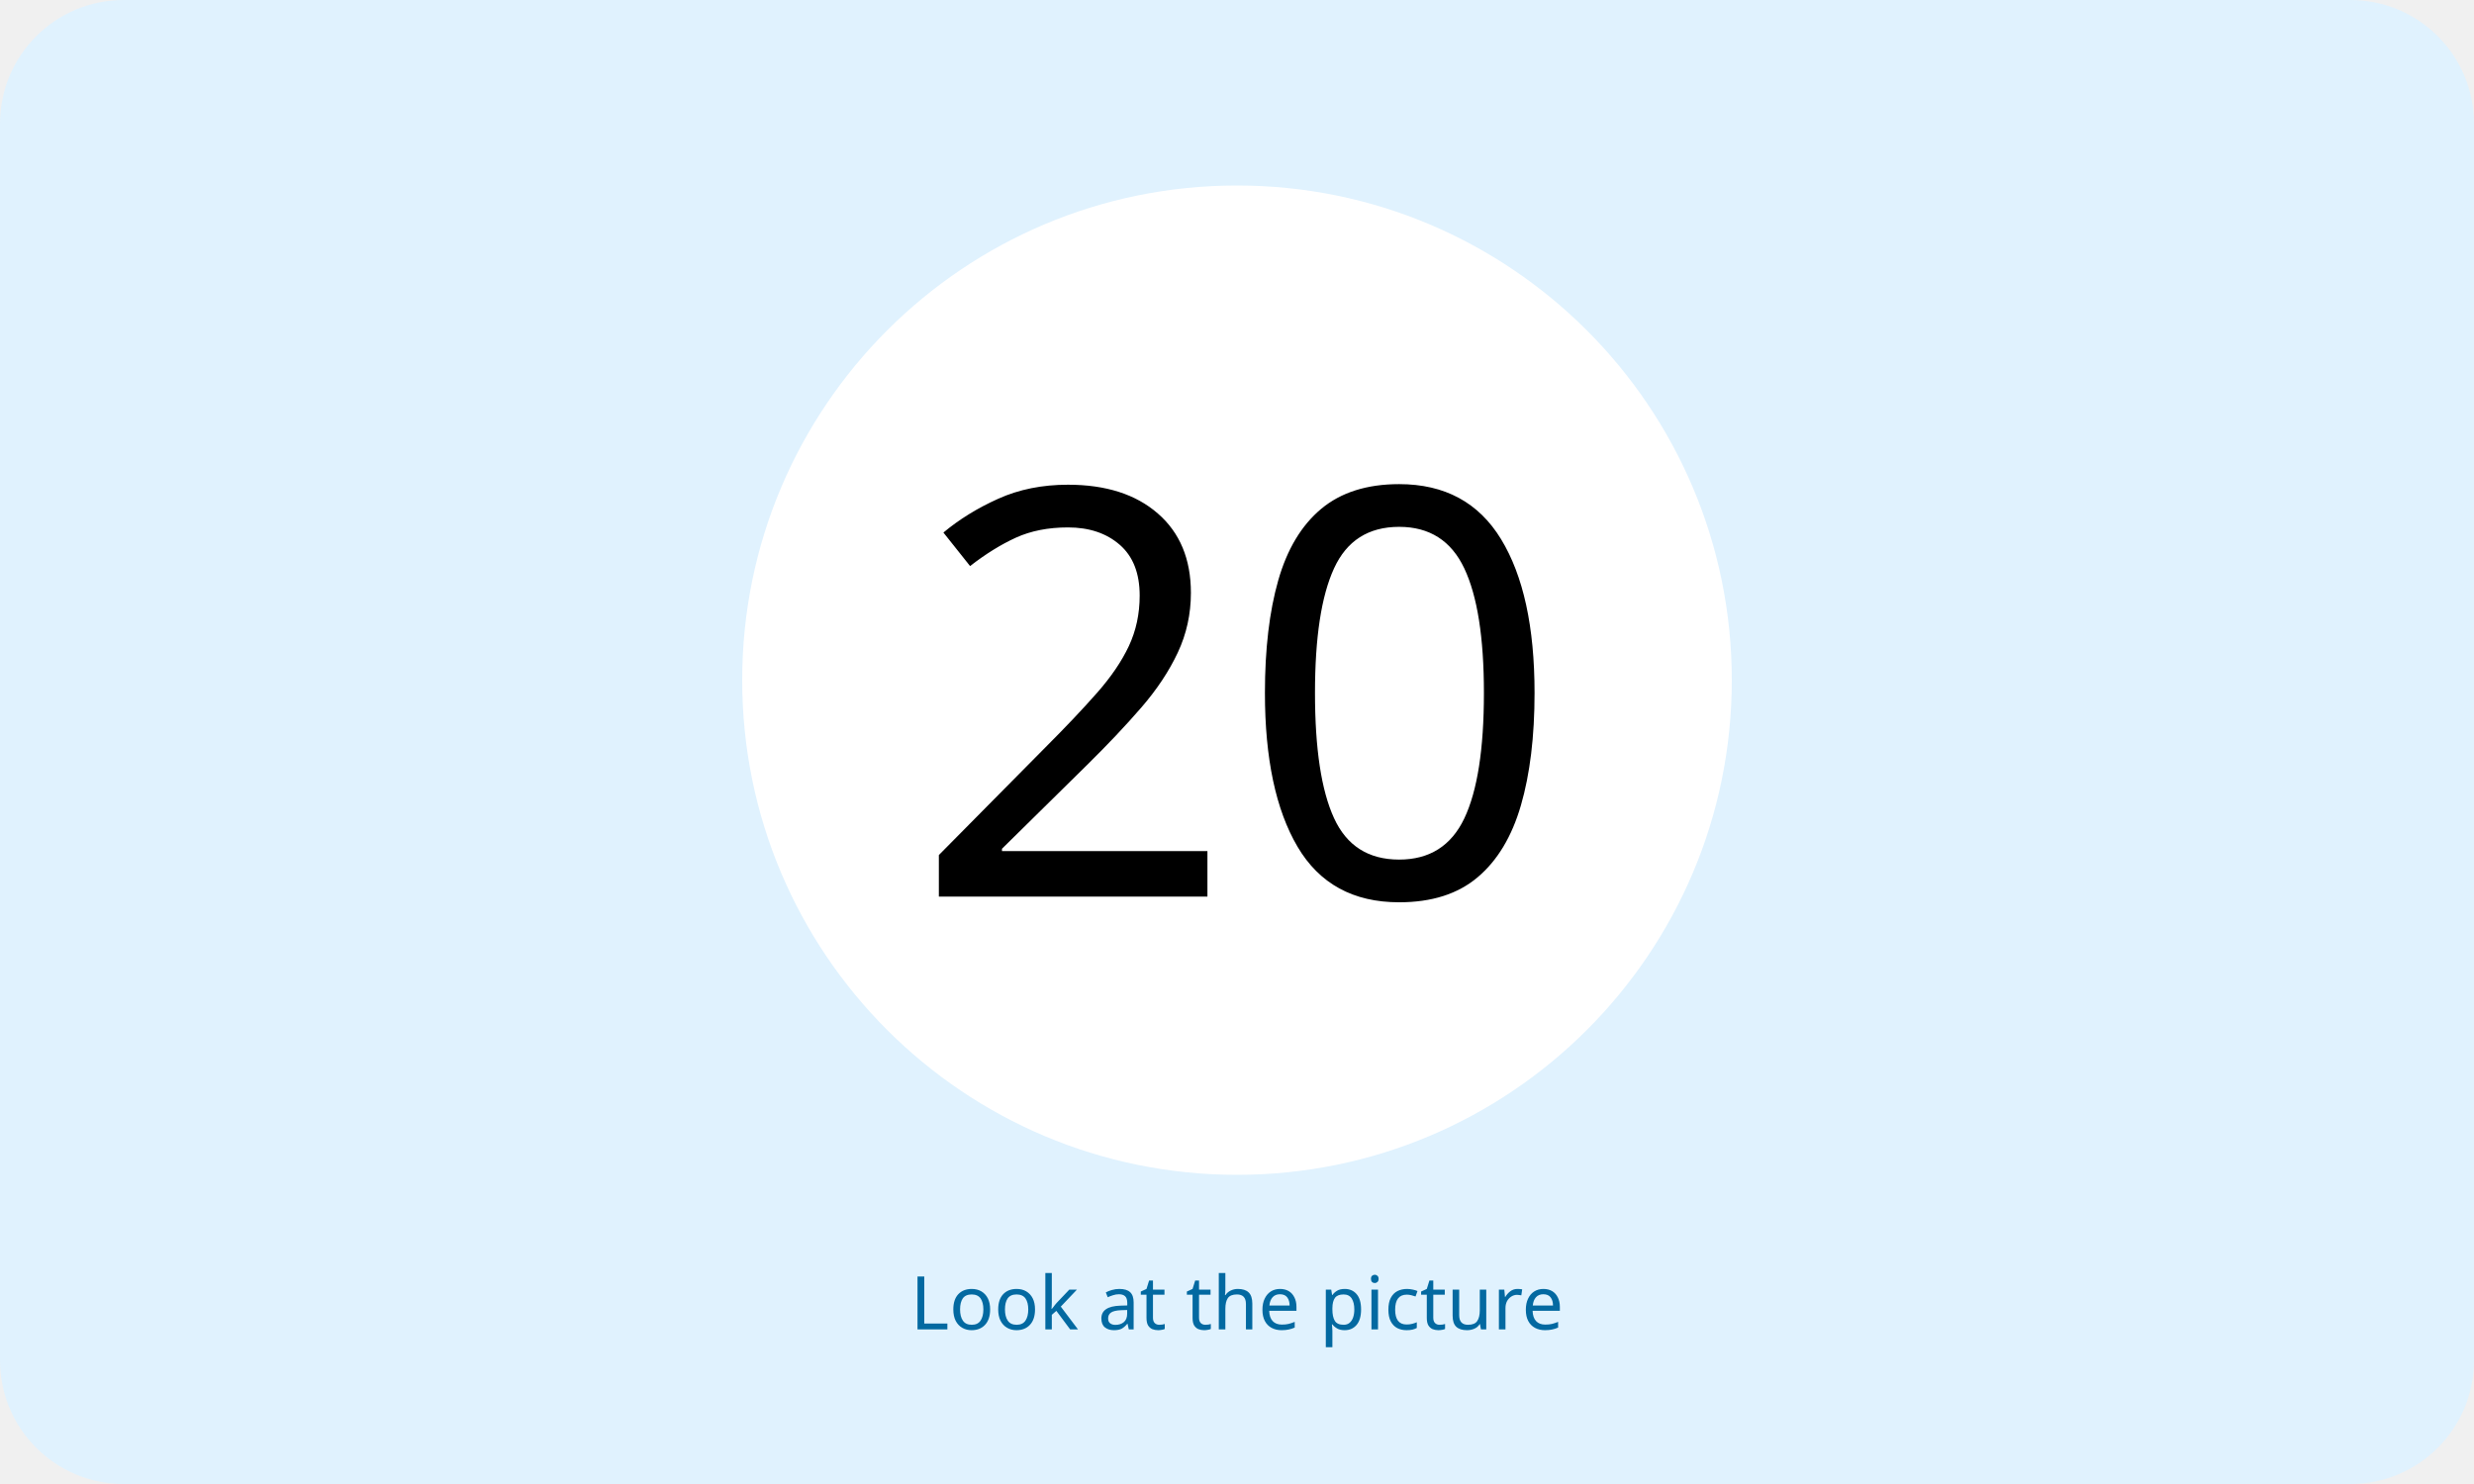
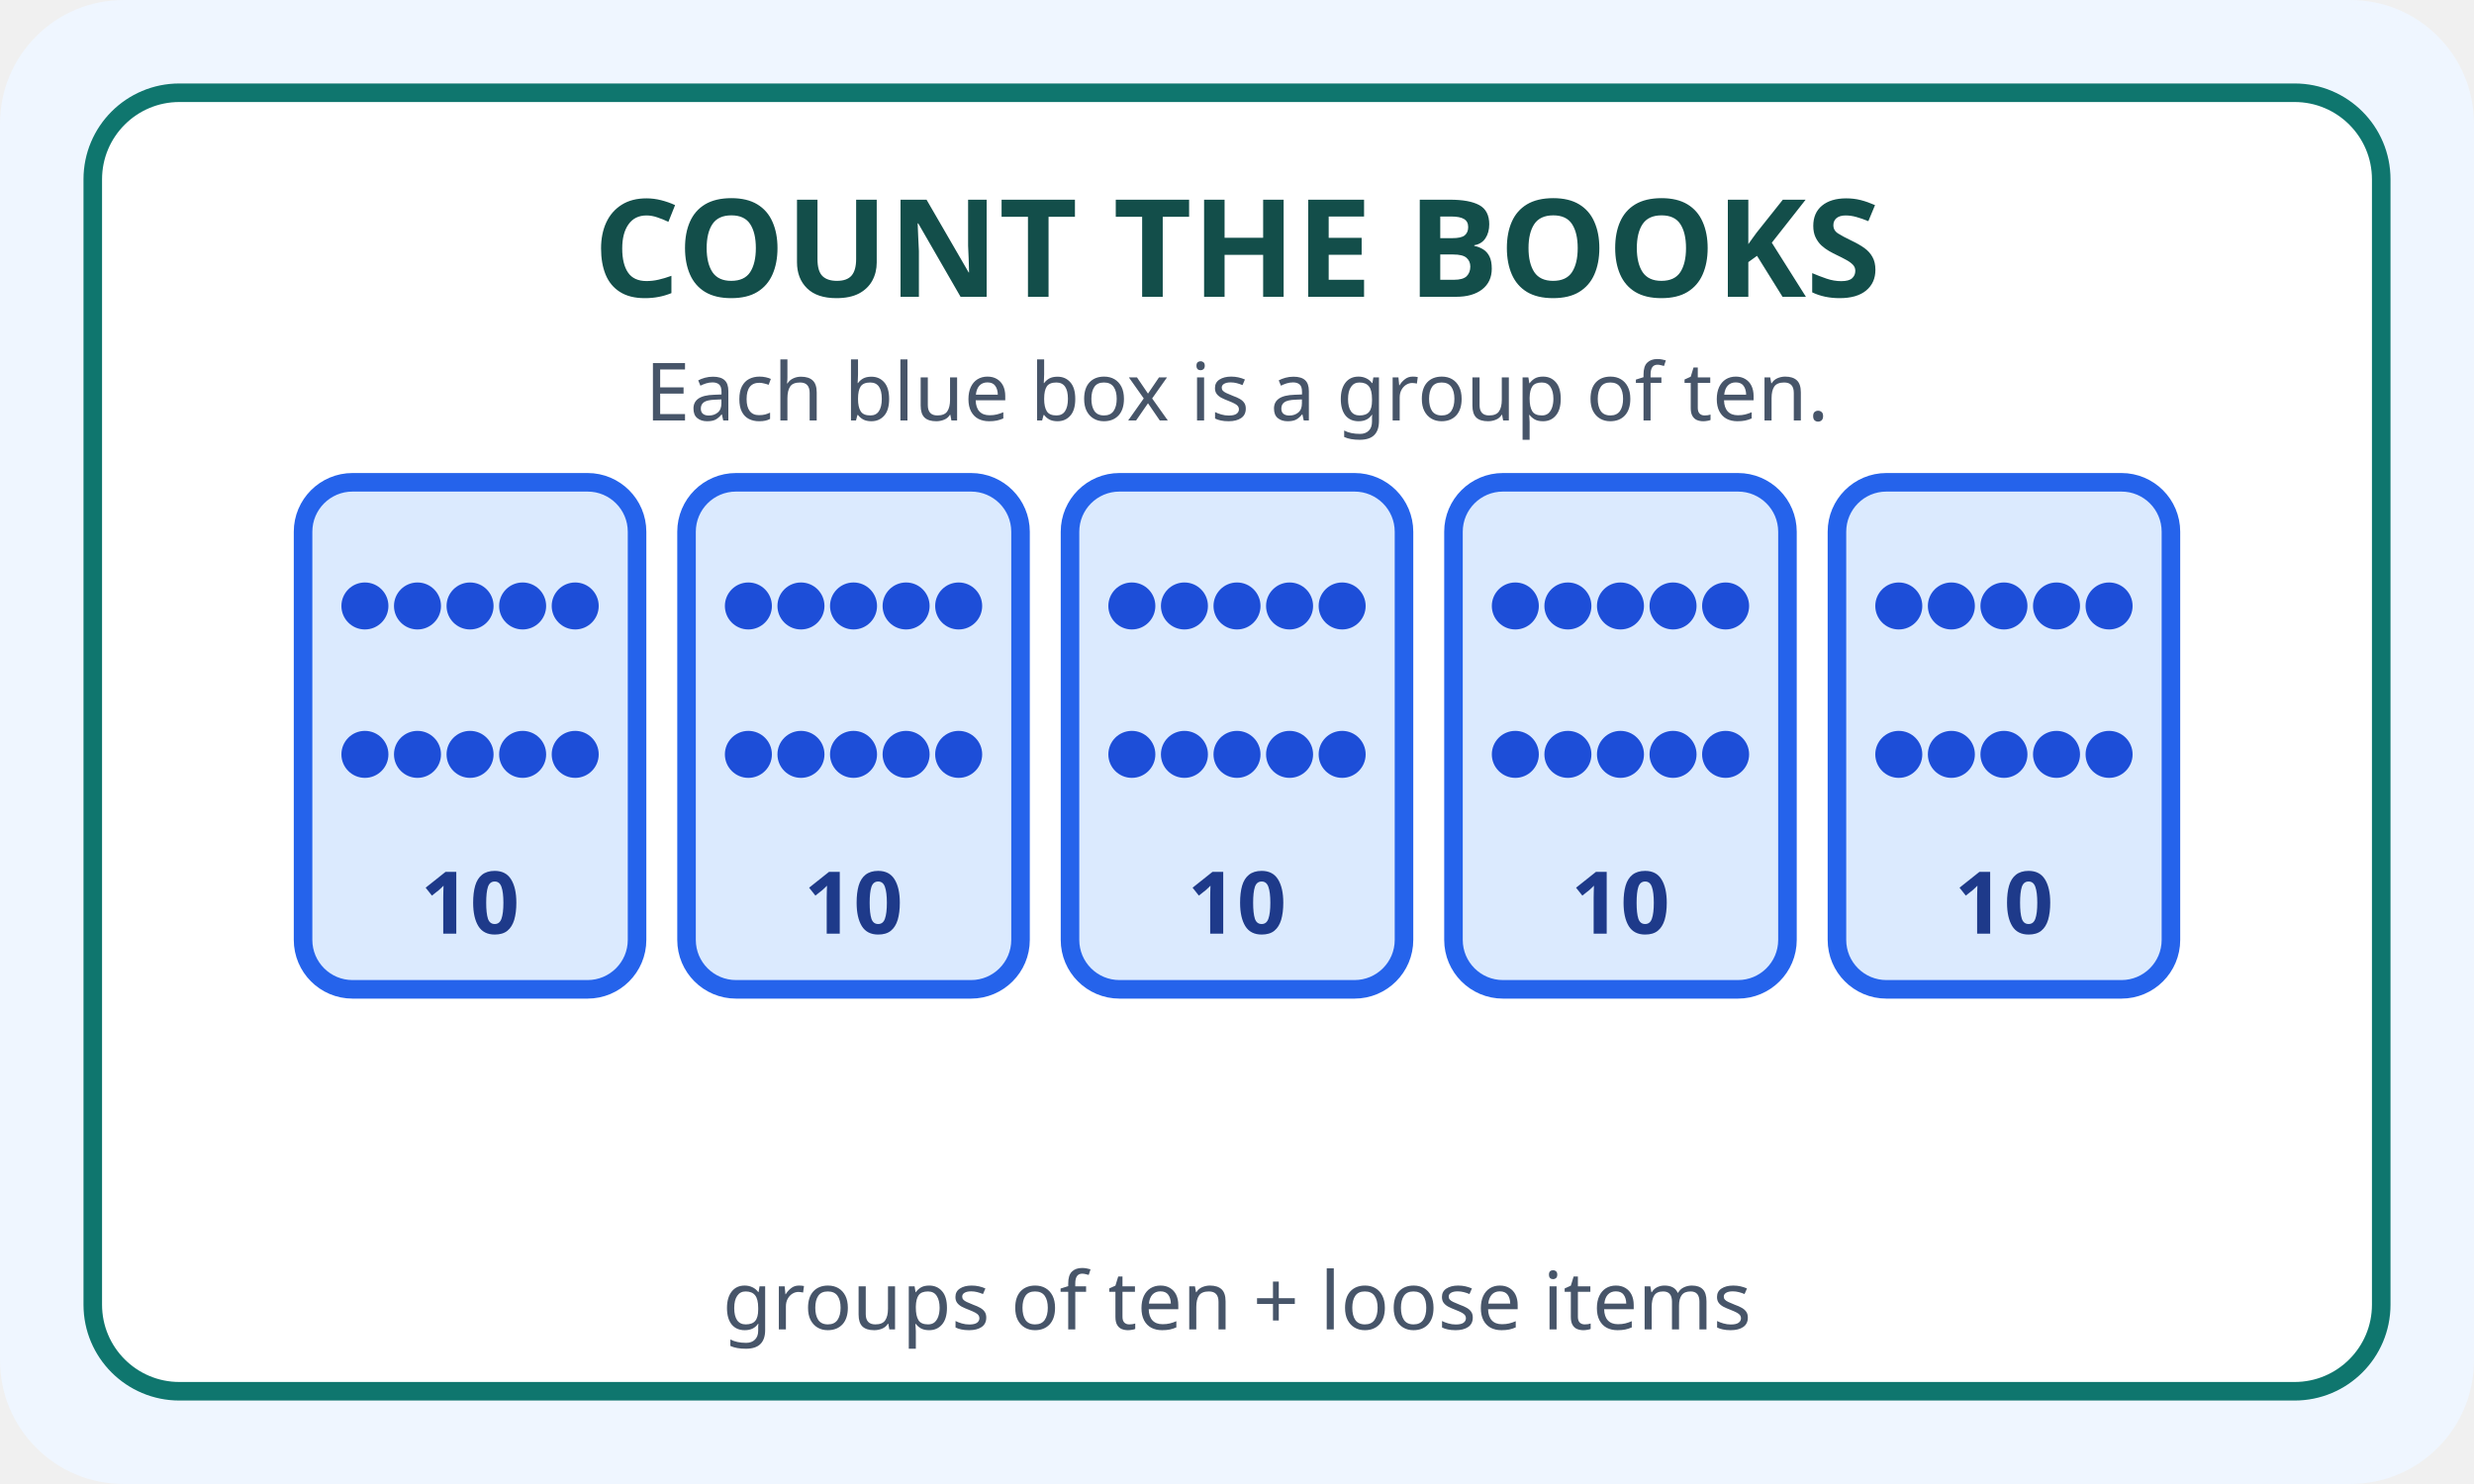
- <svg xmlns="http://www.w3.org/2000/svg" viewBox="0 0 400 240">
-   <rect width="400" height="240" rx="20" fill="#e0f2fe" />
-   <circle cx="200" cy="110" r="80" fill="white" />
-   <text x="200" y="145" font-size="92" text-anchor="middle" font-family="sans-serif">20</text>
-   <text x="200" y="215" text-anchor="middle" font-family="sans-serif" fill="#0369a1">Look at the picture</text>
+ <svg xmlns="http://www.w3.org/2000/svg" viewBox="0 0 400 240" role="img" aria-labelledby="title desc">
+   <rect width="400" height="240" rx="20" fill="#eff6ff" />
+   <rect x="15" y="15" width="370" height="210" rx="14" fill="#fff" stroke="#0f766e" stroke-width="3" />
+   <text x="200" y="48" text-anchor="middle" font-family="sans-serif" font-size="22" font-weight="bold" fill="#134e4a">COUNT THE BOOKS</text>
+   <text x="200" y="68" text-anchor="middle" font-family="sans-serif" font-size="13" fill="#475569">Each blue box is a group of ten.</text>
+   <rect x="49" y="78" width="54" height="82" rx="8" fill="#dbeafe" stroke="#2563eb" stroke-width="3" />
+   <circle cx="59" cy="98" r="3.8" fill="#1d4ed8" />
+   <circle cx="67.5" cy="98" r="3.8" fill="#1d4ed8" />
+   <circle cx="76" cy="98" r="3.8" fill="#1d4ed8" />
+   <circle cx="84.5" cy="98" r="3.8" fill="#1d4ed8" />
+   <circle cx="93" cy="98" r="3.8" fill="#1d4ed8" />
+   <circle cx="59" cy="122" r="3.8" fill="#1d4ed8" />
+   <circle cx="67.5" cy="122" r="3.8" fill="#1d4ed8" />
+   <circle cx="76" cy="122" r="3.8" fill="#1d4ed8" />
+   <circle cx="84.5" cy="122" r="3.8" fill="#1d4ed8" />
+   <circle cx="93" cy="122" r="3.8" fill="#1d4ed8" />
+   <text x="76" y="151" text-anchor="middle" font-family="sans-serif" font-size="14" font-weight="bold" fill="#1e3a8a">10</text>
+   <rect x="111" y="78" width="54" height="82" rx="8" fill="#dbeafe" stroke="#2563eb" stroke-width="3" />
+   <circle cx="121" cy="98" r="3.8" fill="#1d4ed8" />
+   <circle cx="129.5" cy="98" r="3.8" fill="#1d4ed8" />
+   <circle cx="138" cy="98" r="3.8" fill="#1d4ed8" />
+   <circle cx="146.5" cy="98" r="3.8" fill="#1d4ed8" />
+   <circle cx="155" cy="98" r="3.8" fill="#1d4ed8" />
+   <circle cx="121" cy="122" r="3.8" fill="#1d4ed8" />
+   <circle cx="129.5" cy="122" r="3.8" fill="#1d4ed8" />
+   <circle cx="138" cy="122" r="3.8" fill="#1d4ed8" />
+   <circle cx="146.5" cy="122" r="3.8" fill="#1d4ed8" />
+   <circle cx="155" cy="122" r="3.8" fill="#1d4ed8" />
+   <text x="138" y="151" text-anchor="middle" font-family="sans-serif" font-size="14" font-weight="bold" fill="#1e3a8a">10</text>
+   <rect x="173" y="78" width="54" height="82" rx="8" fill="#dbeafe" stroke="#2563eb" stroke-width="3" />
+   <circle cx="183" cy="98" r="3.8" fill="#1d4ed8" />
+   <circle cx="191.5" cy="98" r="3.8" fill="#1d4ed8" />
+   <circle cx="200" cy="98" r="3.8" fill="#1d4ed8" />
+   <circle cx="208.5" cy="98" r="3.8" fill="#1d4ed8" />
+   <circle cx="217" cy="98" r="3.8" fill="#1d4ed8" />
+   <circle cx="183" cy="122" r="3.8" fill="#1d4ed8" />
+   <circle cx="191.5" cy="122" r="3.8" fill="#1d4ed8" />
+   <circle cx="200" cy="122" r="3.8" fill="#1d4ed8" />
+   <circle cx="208.5" cy="122" r="3.8" fill="#1d4ed8" />
+   <circle cx="217" cy="122" r="3.8" fill="#1d4ed8" />
+   <text x="200" y="151" text-anchor="middle" font-family="sans-serif" font-size="14" font-weight="bold" fill="#1e3a8a">10</text>
+   <rect x="235" y="78" width="54" height="82" rx="8" fill="#dbeafe" stroke="#2563eb" stroke-width="3" />
+   <circle cx="245" cy="98" r="3.8" fill="#1d4ed8" />
+   <circle cx="253.5" cy="98" r="3.8" fill="#1d4ed8" />
+   <circle cx="262" cy="98" r="3.8" fill="#1d4ed8" />
+   <circle cx="270.5" cy="98" r="3.8" fill="#1d4ed8" />
+   <circle cx="279" cy="98" r="3.8" fill="#1d4ed8" />
+   <circle cx="245" cy="122" r="3.8" fill="#1d4ed8" />
+   <circle cx="253.5" cy="122" r="3.8" fill="#1d4ed8" />
+   <circle cx="262" cy="122" r="3.8" fill="#1d4ed8" />
+   <circle cx="270.5" cy="122" r="3.8" fill="#1d4ed8" />
+   <circle cx="279" cy="122" r="3.8" fill="#1d4ed8" />
+   <text x="262" y="151" text-anchor="middle" font-family="sans-serif" font-size="14" font-weight="bold" fill="#1e3a8a">10</text>
+   <rect x="297" y="78" width="54" height="82" rx="8" fill="#dbeafe" stroke="#2563eb" stroke-width="3" />
+   <circle cx="307" cy="98" r="3.8" fill="#1d4ed8" />
+   <circle cx="315.5" cy="98" r="3.8" fill="#1d4ed8" />
+   <circle cx="324" cy="98" r="3.8" fill="#1d4ed8" />
+   <circle cx="332.5" cy="98" r="3.8" fill="#1d4ed8" />
+   <circle cx="341" cy="98" r="3.8" fill="#1d4ed8" />
+   <circle cx="307" cy="122" r="3.8" fill="#1d4ed8" />
+   <circle cx="315.5" cy="122" r="3.8" fill="#1d4ed8" />
+   <circle cx="324" cy="122" r="3.8" fill="#1d4ed8" />
+   <circle cx="332.5" cy="122" r="3.8" fill="#1d4ed8" />
+   <circle cx="341" cy="122" r="3.8" fill="#1d4ed8" />
+   <text x="324" y="151" text-anchor="middle" font-family="sans-serif" font-size="14" font-weight="bold" fill="#1e3a8a">10</text>
+   <text x="200" y="215" text-anchor="middle" font-family="sans-serif" font-size="13" fill="#475569">groups of ten + loose items</text>
</svg>
